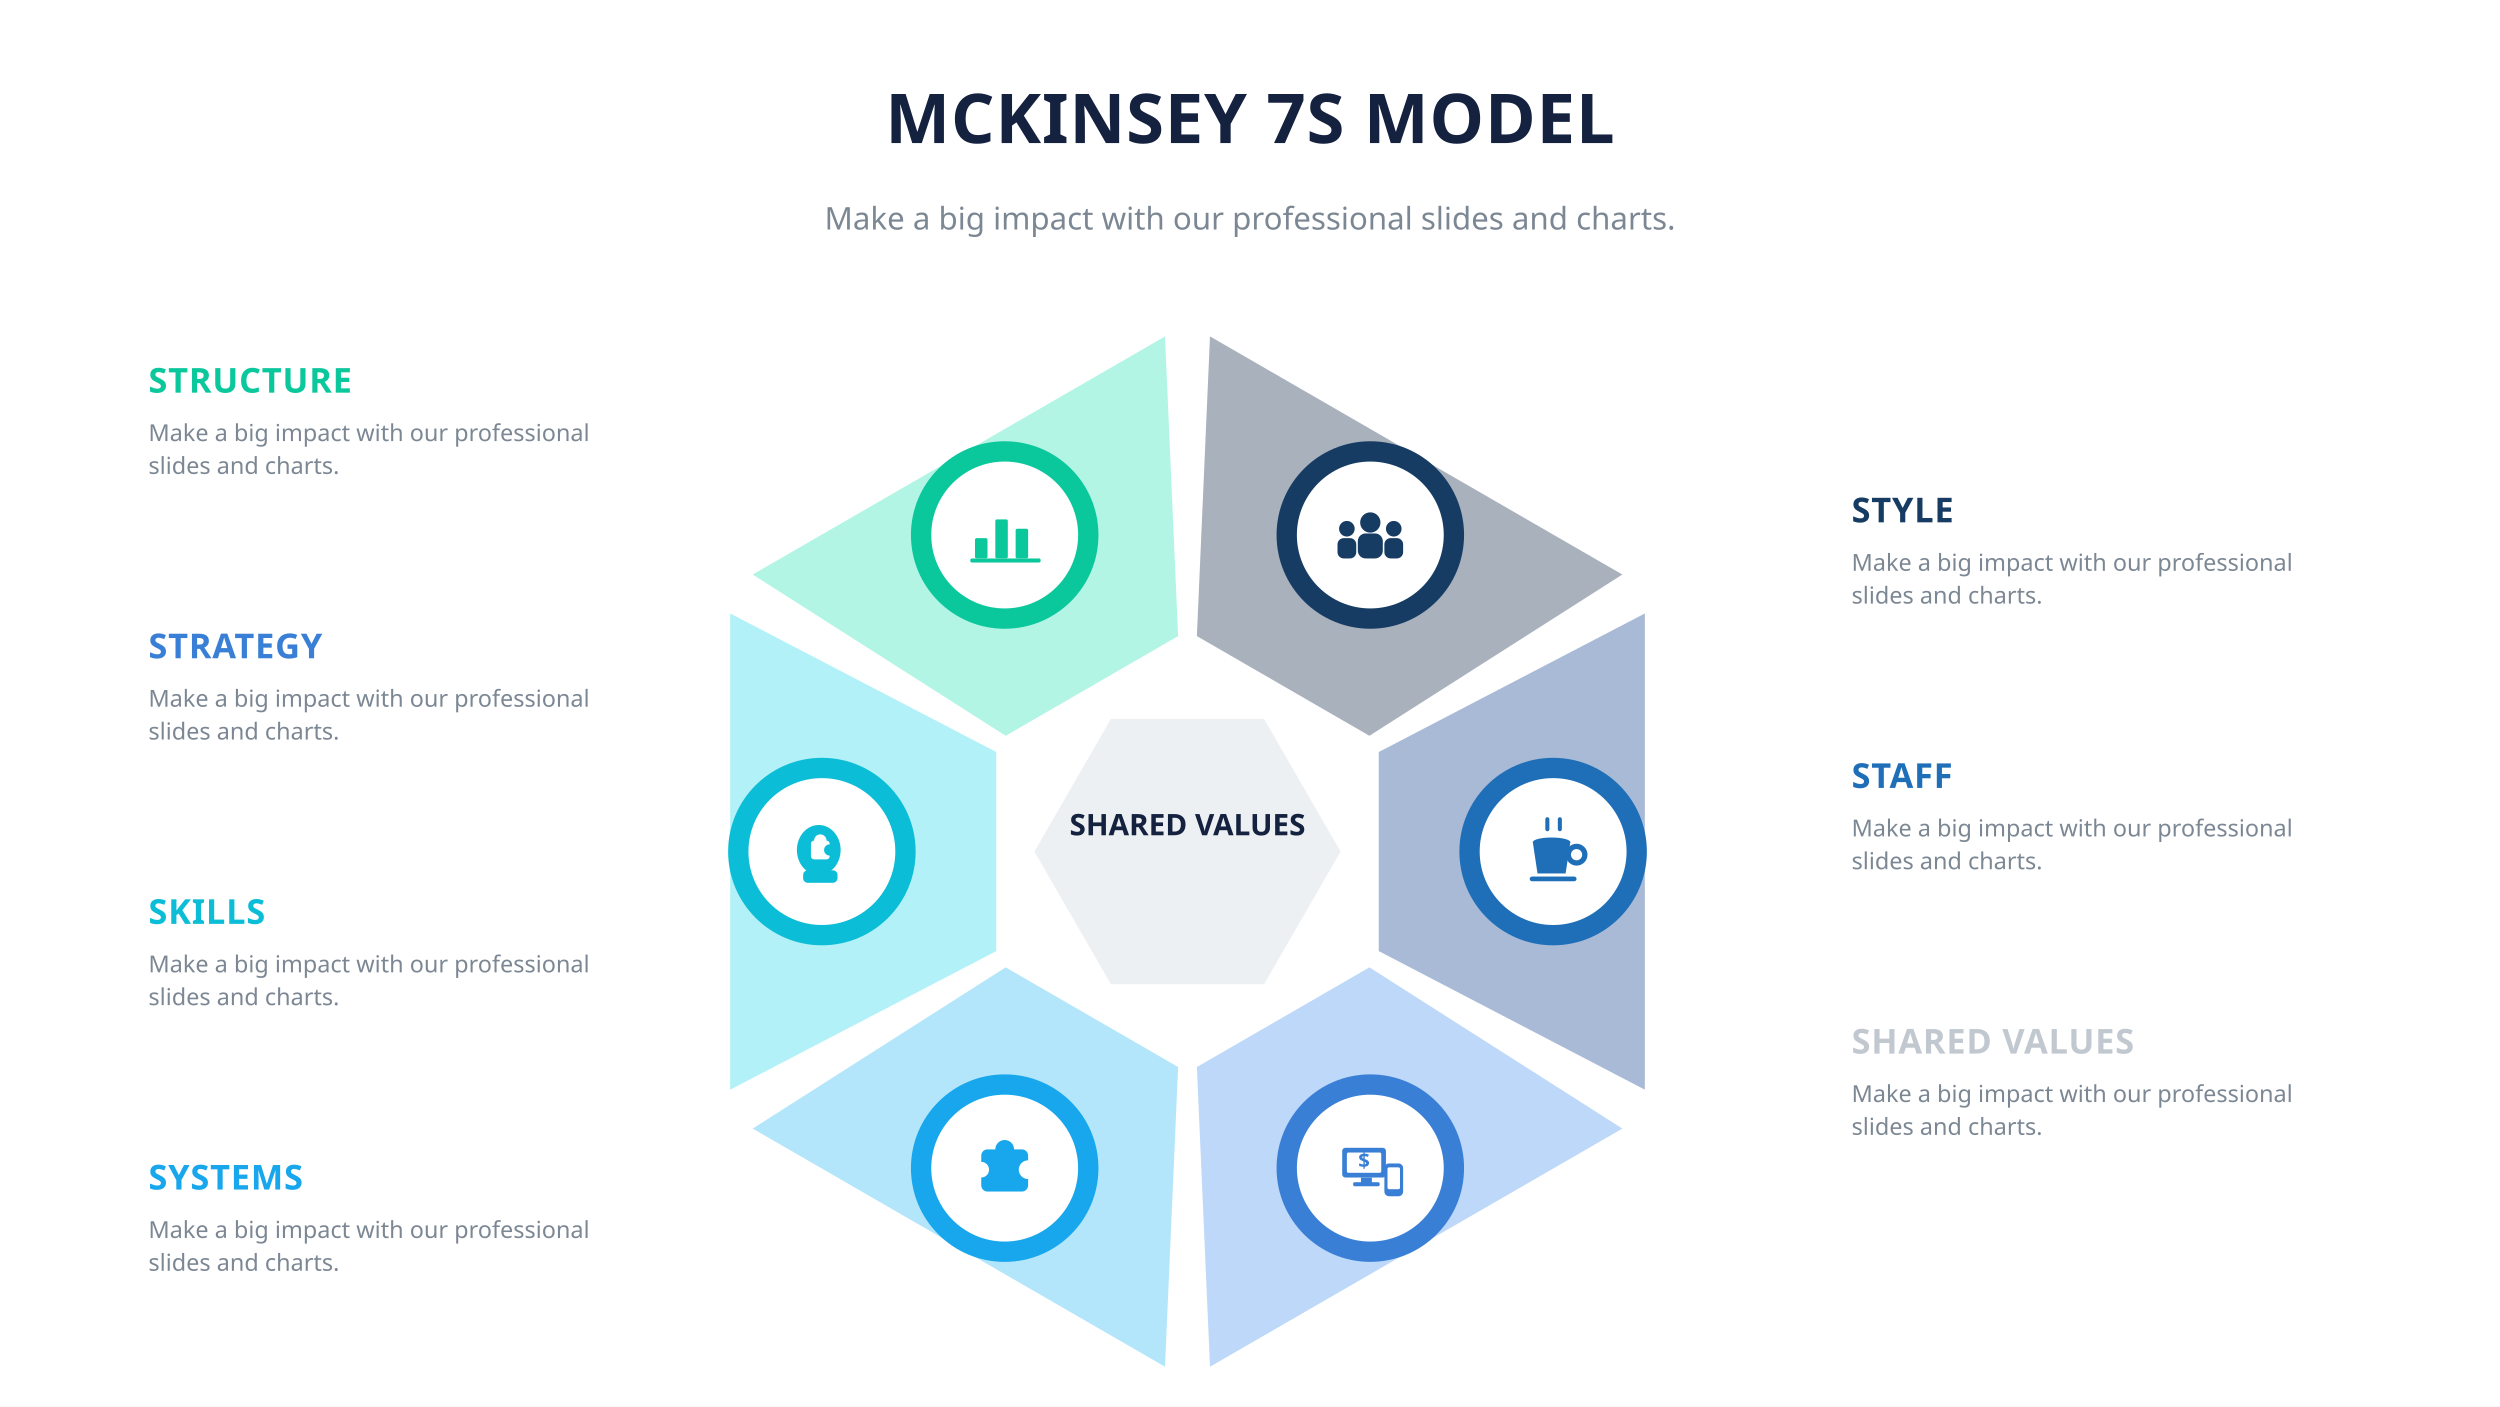
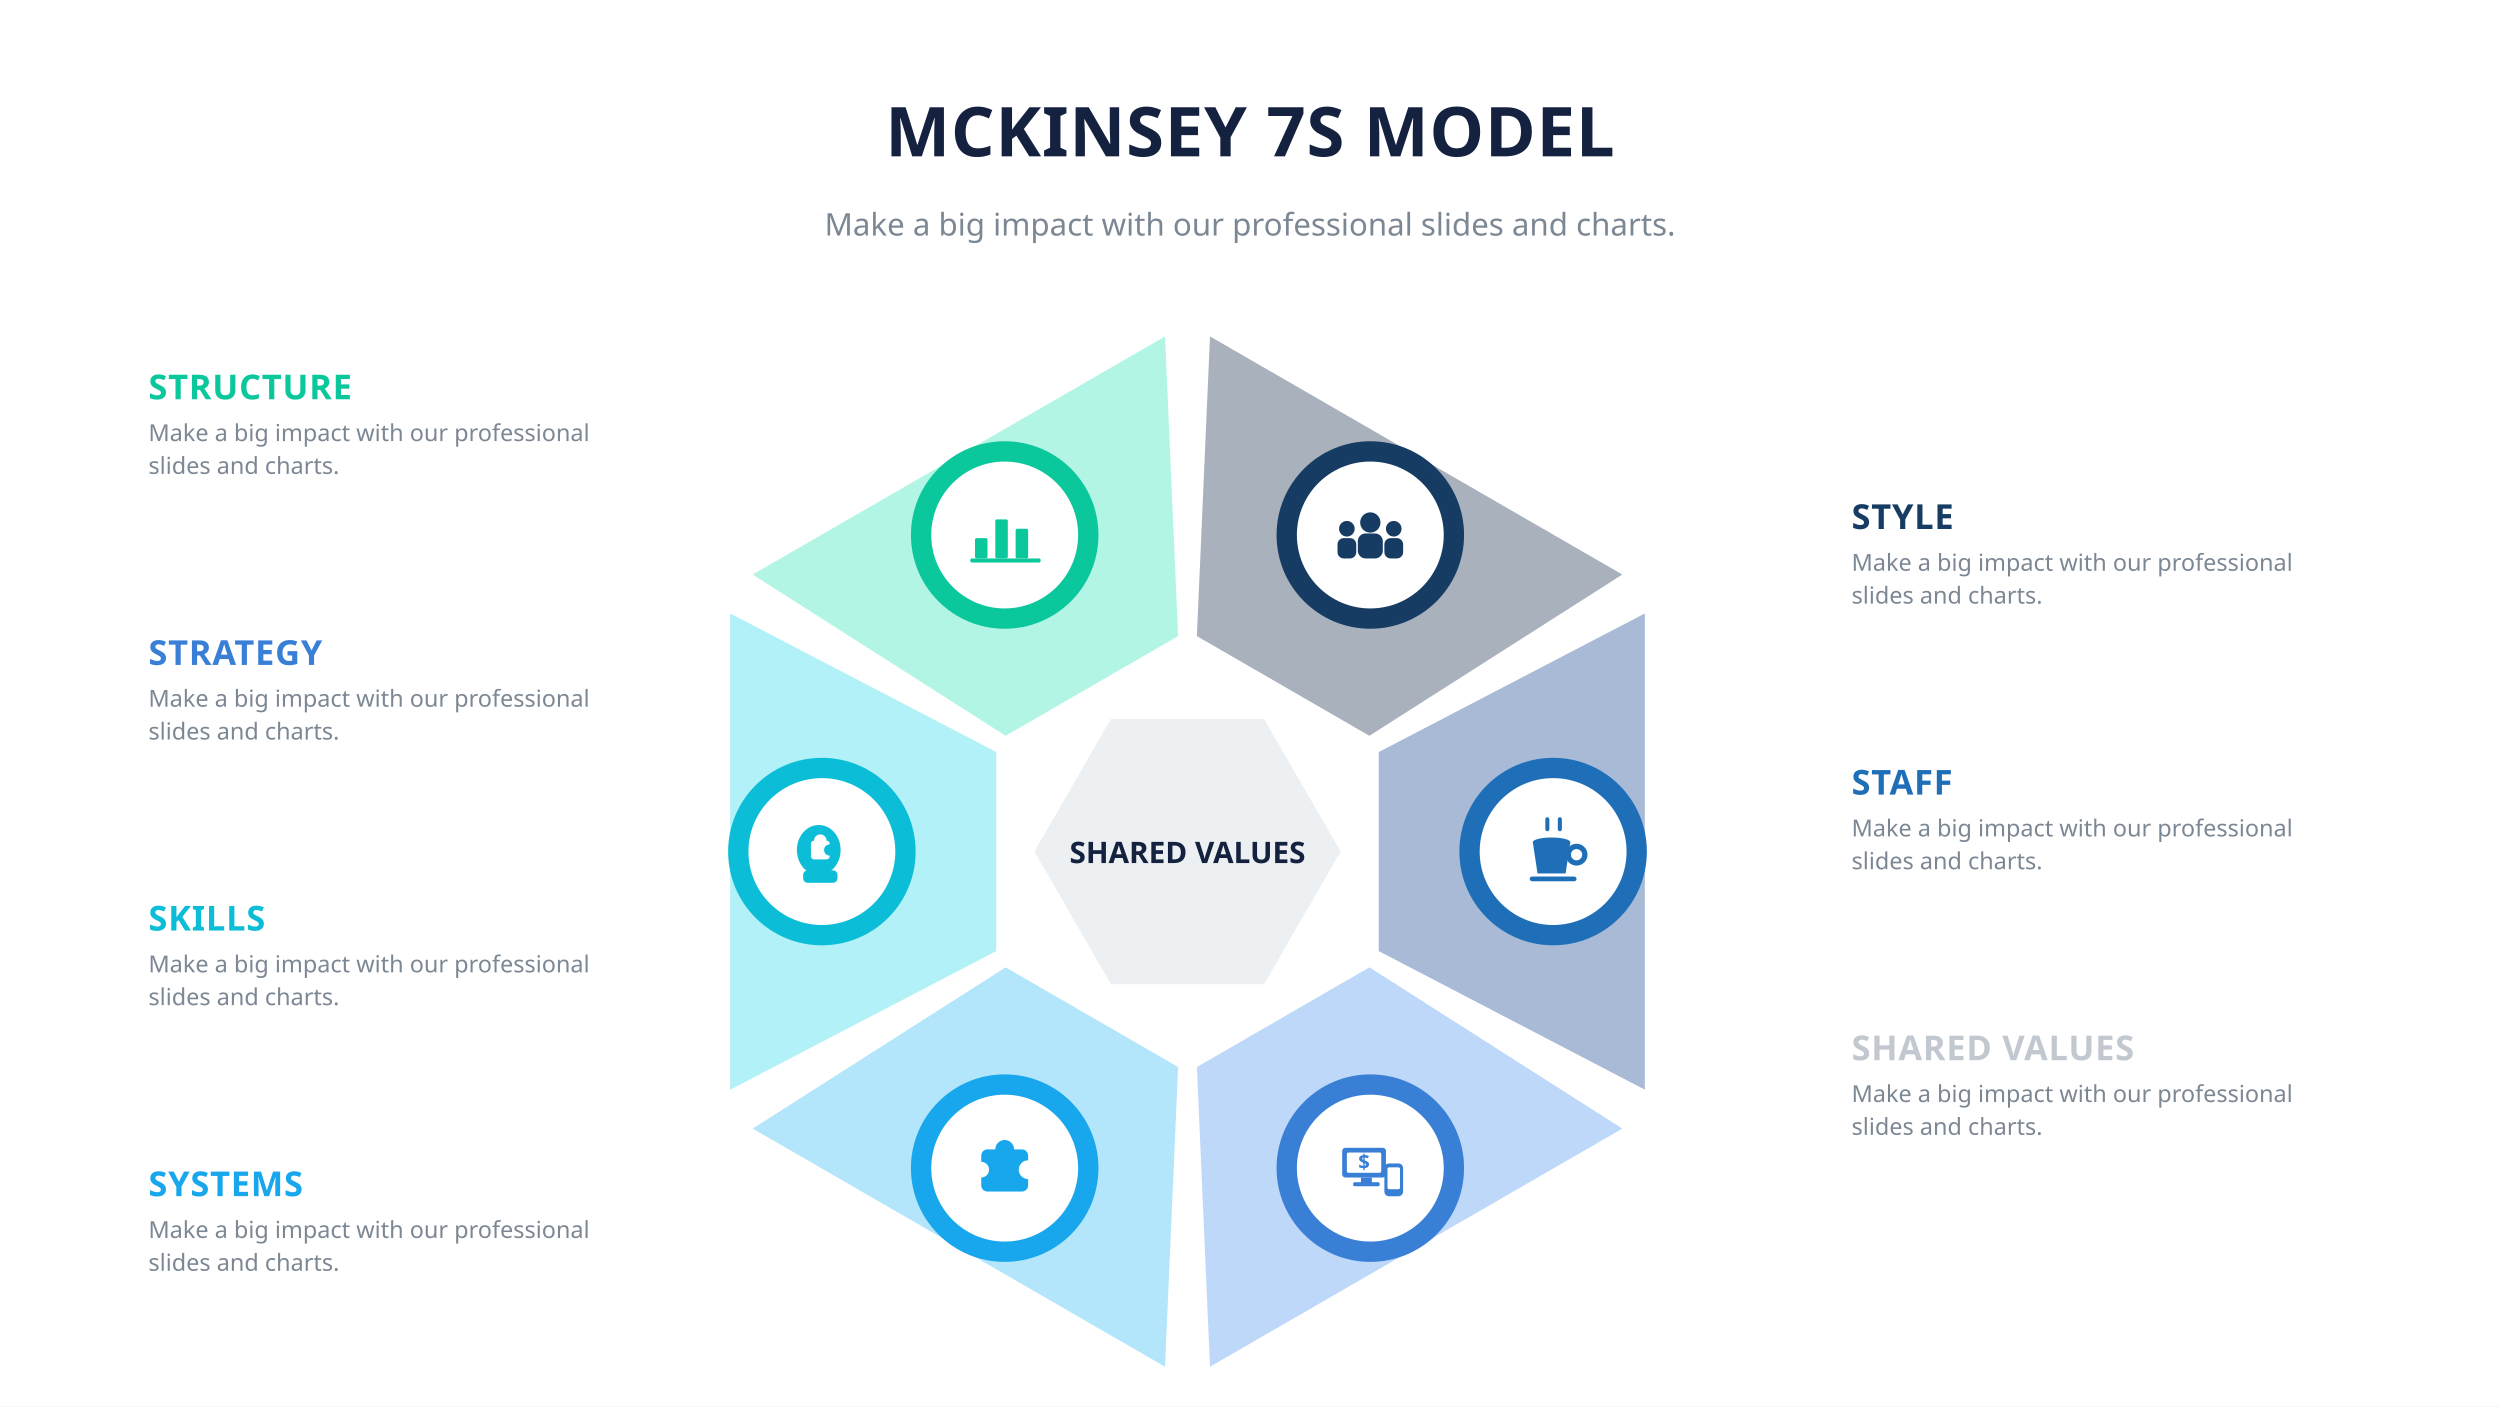
<svg xmlns="http://www.w3.org/2000/svg" width="1600" height="900" viewBox="0 0 1600 900">
  <rect width="100%" height="100%" fill="white" />
  <defs>
    <clipPath id="clip1">
      <rect x="862" y="736.6" width="22" height="13" />
    </clipPath>
  </defs>
  <g aria-hidden="true">
    <rect x="0" y="0" width="1600" height="900" fill="#ffffff" />
  </g>
-   <text y="91.58" text-anchor="middle" style="font-family:sans-serif;font-size:44px;fill:#14213f;font-weight:bold;letter-spacing:0.5px">
+   <text y="83" text-anchor="middle" dominant-baseline="central" style="font-family:sans-serif;font-size:44px;fill:#14213f;font-weight:bold;letter-spacing:0.5px">
    <tspan x="800">MCKINSEY 7S MODEL</tspan>
  </text>
-   <text y="146.9" text-anchor="middle" style="font-family:sans-serif;font-size:20px;fill:#7c8794">
+   <text y="143" text-anchor="middle" dominant-baseline="central" style="font-family:sans-serif;font-size:20px;fill:#7c8794">
    <tspan x="800">Make a big impact with our professional slides and charts.</tspan>
  </text>
  <g>
    <g>
      <polygon points="643.6,470.9 481.7,367.7 745.6,215.3 754,407.1" fill="#b2f5e4" />
      <ellipse cx="643" cy="342.4" rx="60" ry="60" fill="#0bc79c" />
      <ellipse cx="643" cy="342.4" rx="47" ry="47" fill="#ffffff" />
      <rect x="624" y="344.4" width="8" height="13" rx="1" fill="#0bc79c" />
      <rect x="637" y="332.4" width="8" height="25" rx="1" fill="#0bc79c" />
      <rect x="650" y="338.4" width="8" height="19" rx="1" fill="#0bc79c" />
      <rect x="621" y="357.4" width="45" height="2.6" rx="1" fill="#0bc79c" />
    </g>
    <g>
      <polygon points="637.6,608.7 467.3,697.4 467.3,392.6 637.6,481.3" fill="#b2f1f7" />
      <ellipse cx="526" cy="545" rx="60" ry="60" fill="#0bbdd6" />
      <ellipse cx="526" cy="545" rx="47" ry="47" fill="#ffffff" />
      <ellipse cx="524" cy="544" rx="14" ry="16" fill="#0bbdd6" />
      <rect x="514" y="557" width="22" height="8" rx="3" fill="#0bbdd6" />
      <rect x="519" y="538" width="12" height="12" rx="2" fill="#ffffff" />
      <ellipse cx="525" cy="538" rx="4" ry="4" fill="#ffffff" />
      <ellipse cx="531" cy="544" rx="3.6" ry="3.6" fill="#0bbdd6" />
    </g>
    <g>
      <polygon points="754,682.9 745.6,874.7 481.7,722.3 643.6,619.1" fill="#b3e6fa" />
      <ellipse cx="643" cy="747.6" rx="60" ry="60" fill="#18a6ec" />
      <ellipse cx="643" cy="747.6" rx="47" ry="47" fill="#ffffff" />
      <rect x="628" y="735.6" width="30" height="27" rx="4" fill="#18a6ec" />
      <ellipse cx="643" cy="735.6" rx="6" ry="6" fill="#18a6ec" />
      <ellipse cx="658" cy="748.6" rx="6" ry="6" fill="#ffffff" />
      <ellipse cx="628" cy="748.6" rx="5" ry="5" fill="#ffffff" />
    </g>
    <g>
      <polygon points="876.4,619.1 1038.3,722.3 774.4,874.7 766,682.9" fill="#bed8f9" />
      <ellipse cx="877" cy="747.6" rx="60" ry="60" fill="#3a7fd6" />
      <ellipse cx="877" cy="747.6" rx="47" ry="47" fill="#ffffff" />
      <rect x="859" y="734.6" width="28" height="19" rx="2" fill="#3a7fd6" />
      <rect x="862" y="737.6" width="22" height="13" rx="1" fill="#ffffff" />
      <rect x="871" y="753.6" width="7" height="4" fill="#3a7fd6" />
      <rect x="866" y="756.6" width="17" height="2.6" rx="1" fill="#3a7fd6" />
      <rect x="886" y="744.6" width="12" height="21" rx="3" fill="#3a7fd6" />
      <rect x="888" y="747.1" width="8" height="14" rx="1" fill="#ffffff" />
      <g clip-path="url(#clip1)">
-         <text y="747.26" text-anchor="middle" style="font-family:sans-serif;font-size:13px;fill:#3a7fd6;font-weight:bold">
+         <text y="743.1" text-anchor="middle" dominant-baseline="central" style="font-family:sans-serif;font-size:13px;fill:#3a7fd6;font-weight:bold">
          <tspan x="873">$</tspan>
        </text>
      </g>
    </g>
    <g>
      <polygon points="882.4,481.3 1052.7,392.6 1052.7,697.4 882.4,608.7" fill="#a9bad6" />
      <ellipse cx="994" cy="545" rx="60" ry="60" fill="#1f6fb8" />
      <ellipse cx="994" cy="545" rx="47" ry="47" fill="#ffffff" />
      <rect x="989" y="523" width="2.6" height="9" rx="1.3" fill="#1f6fb8" />
      <rect x="997" y="523" width="2.6" height="9" rx="1.3" fill="#1f6fb8" />
      <polygon points="981,539 1005,539 1002,559 984,559" fill="#1f6fb8" />
      <ellipse cx="993" cy="539" rx="12" ry="3" fill="#1f6fb8" />
      <ellipse cx="1009" cy="547" rx="7" ry="7" fill="#1f6fb8" />
      <ellipse cx="1009" cy="547" rx="3.6" ry="3.6" fill="#ffffff" />
      <rect x="979" y="561" width="30" height="3" rx="1.5" fill="#1f6fb8" />
    </g>
    <g>
      <polygon points="766,407.1 774.4,215.3 1038.3,367.7 876.4,470.9" fill="#a9b1bd" />
      <ellipse cx="877" cy="342.4" rx="60" ry="60" fill="#173c63" />
      <ellipse cx="877" cy="342.4" rx="47" ry="47" fill="#ffffff" />
      <ellipse cx="862" cy="338.4" rx="5" ry="5" fill="#173c63" />
      <rect x="856" y="344.4" width="12" height="13" rx="4" fill="#173c63" />
      <ellipse cx="892" cy="338.4" rx="5" ry="5" fill="#173c63" />
      <rect x="886" y="344.4" width="12" height="13" rx="4" fill="#173c63" />
      <ellipse cx="877" cy="334.4" rx="6.5" ry="6.5" fill="#173c63" />
      <rect x="869" y="341.4" width="16" height="16" rx="5" fill="#173c63" />
    </g>
    <polygon points="858,545 809,460.1 711,460.1 662,545 711,629.9 809,629.9" fill="#edf0f2" />
-     <text y="534.58" text-anchor="middle" style="font-family:sans-serif;font-size:19px;fill:#14213f;font-weight:bold">
+     <text y="545" text-anchor="middle" dominant-baseline="central" style="font-family:sans-serif;font-size:19px;fill:#14213f;font-weight:bold">
      <tspan x="760">SHARED VALUES</tspan>
    </text>
  </g>
-   <text y="251.29" text-anchor="start" style="font-family:sans-serif;font-size:22px;fill:#0bc79c;font-weight:bold;letter-spacing:0.5px">
+   <text y="247" text-anchor="start" dominant-baseline="central" style="font-family:sans-serif;font-size:22px;fill:#0bc79c;font-weight:bold;letter-spacing:0.5px">
    <tspan x="95">STRUCTURE</tspan>
  </text>
  <text y="282.3" text-anchor="start" style="font-family:sans-serif;font-size:15px;fill:#7c8794">
    <tspan x="95">Make a big impact with our professional</tspan>
    <tspan x="95" dy="21">slides and charts.</tspan>
  </text>
-   <text y="421.29" text-anchor="start" style="font-family:sans-serif;font-size:22px;fill:#3a7fd6;font-weight:bold;letter-spacing:0.5px">
+   <text y="417" text-anchor="start" dominant-baseline="central" style="font-family:sans-serif;font-size:22px;fill:#3a7fd6;font-weight:bold;letter-spacing:0.5px">
    <tspan x="95">STRATEGY</tspan>
  </text>
  <text y="452.3" text-anchor="start" style="font-family:sans-serif;font-size:15px;fill:#7c8794">
    <tspan x="95">Make a big impact with our professional</tspan>
    <tspan x="95" dy="21">slides and charts.</tspan>
  </text>
-   <text y="591.29" text-anchor="start" style="font-family:sans-serif;font-size:22px;fill:#0bbdd6;font-weight:bold;letter-spacing:0.5px">
+   <text y="587" text-anchor="start" dominant-baseline="central" style="font-family:sans-serif;font-size:22px;fill:#0bbdd6;font-weight:bold;letter-spacing:0.5px">
    <tspan x="95">SKILLS</tspan>
  </text>
  <text y="622.3" text-anchor="start" style="font-family:sans-serif;font-size:15px;fill:#7c8794">
    <tspan x="95">Make a big impact with our professional</tspan>
    <tspan x="95" dy="21">slides and charts.</tspan>
  </text>
-   <text y="761.29" text-anchor="start" style="font-family:sans-serif;font-size:22px;fill:#18a6ec;font-weight:bold;letter-spacing:0.5px">
+   <text y="757" text-anchor="start" dominant-baseline="central" style="font-family:sans-serif;font-size:22px;fill:#18a6ec;font-weight:bold;letter-spacing:0.5px">
    <tspan x="95">SYSTEMS</tspan>
  </text>
  <text y="792.3" text-anchor="start" style="font-family:sans-serif;font-size:15px;fill:#7c8794">
    <tspan x="95">Make a big impact with our professional</tspan>
    <tspan x="95" dy="21">slides and charts.</tspan>
  </text>
-   <text y="334.29" text-anchor="start" style="font-family:sans-serif;font-size:22px;fill:#173c63;font-weight:bold;letter-spacing:0.5px">
+   <text y="330" text-anchor="start" dominant-baseline="central" style="font-family:sans-serif;font-size:22px;fill:#173c63;font-weight:bold;letter-spacing:0.5px">
    <tspan x="1185">STYLE</tspan>
  </text>
  <text y="365.3" text-anchor="start" style="font-family:sans-serif;font-size:15px;fill:#7c8794">
    <tspan x="1185">Make a big impact with our professional</tspan>
    <tspan x="1185" dy="21">slides and charts.</tspan>
  </text>
-   <text y="504.29" text-anchor="start" style="font-family:sans-serif;font-size:22px;fill:#1f6fb8;font-weight:bold;letter-spacing:0.5px">
+   <text y="500" text-anchor="start" dominant-baseline="central" style="font-family:sans-serif;font-size:22px;fill:#1f6fb8;font-weight:bold;letter-spacing:0.5px">
    <tspan x="1185">STAFF</tspan>
  </text>
  <text y="535.3" text-anchor="start" style="font-family:sans-serif;font-size:15px;fill:#7c8794">
    <tspan x="1185">Make a big impact with our professional</tspan>
    <tspan x="1185" dy="21">slides and charts.</tspan>
  </text>
-   <text y="674.29" text-anchor="start" style="font-family:sans-serif;font-size:22px;fill:#c2c8d0;font-weight:bold;letter-spacing:0.5px">
+   <text y="670" text-anchor="start" dominant-baseline="central" style="font-family:sans-serif;font-size:22px;fill:#c2c8d0;font-weight:bold;letter-spacing:0.5px">
    <tspan x="1185">SHARED VALUES</tspan>
  </text>
  <text y="705.3" text-anchor="start" style="font-family:sans-serif;font-size:15px;fill:#7c8794">
    <tspan x="1185">Make a big impact with our professional</tspan>
    <tspan x="1185" dy="21">slides and charts.</tspan>
  </text>
</svg>
